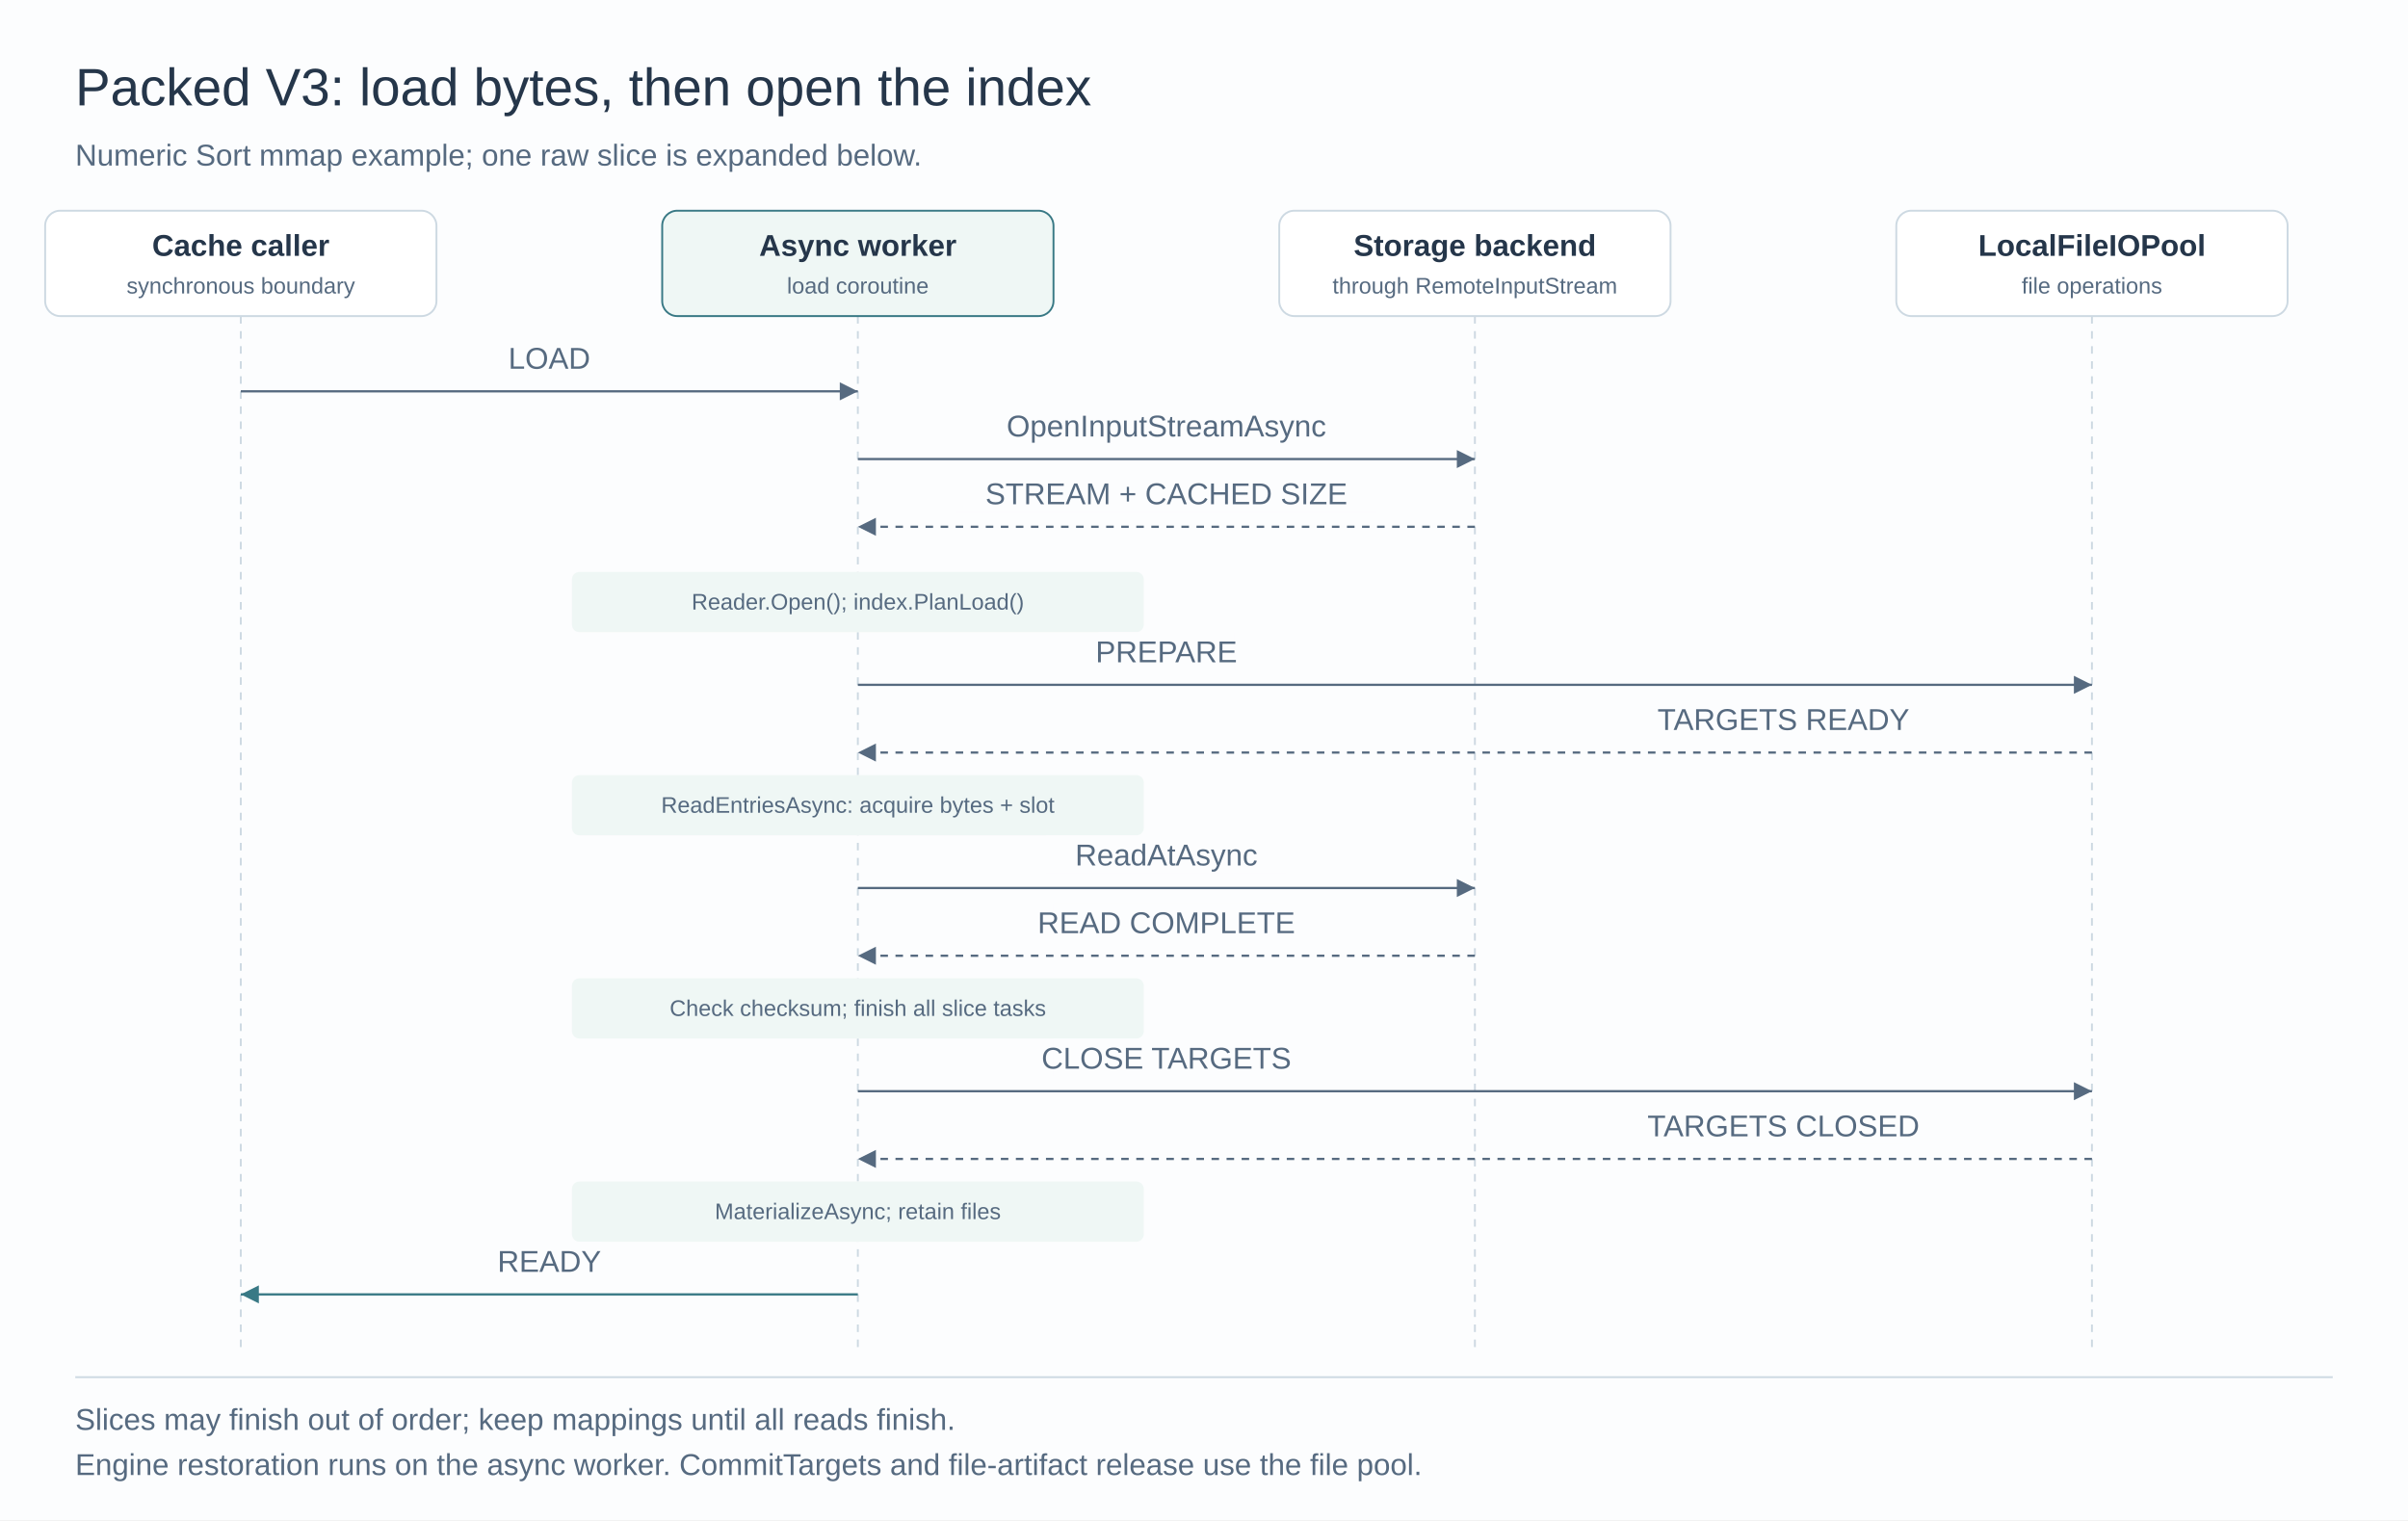
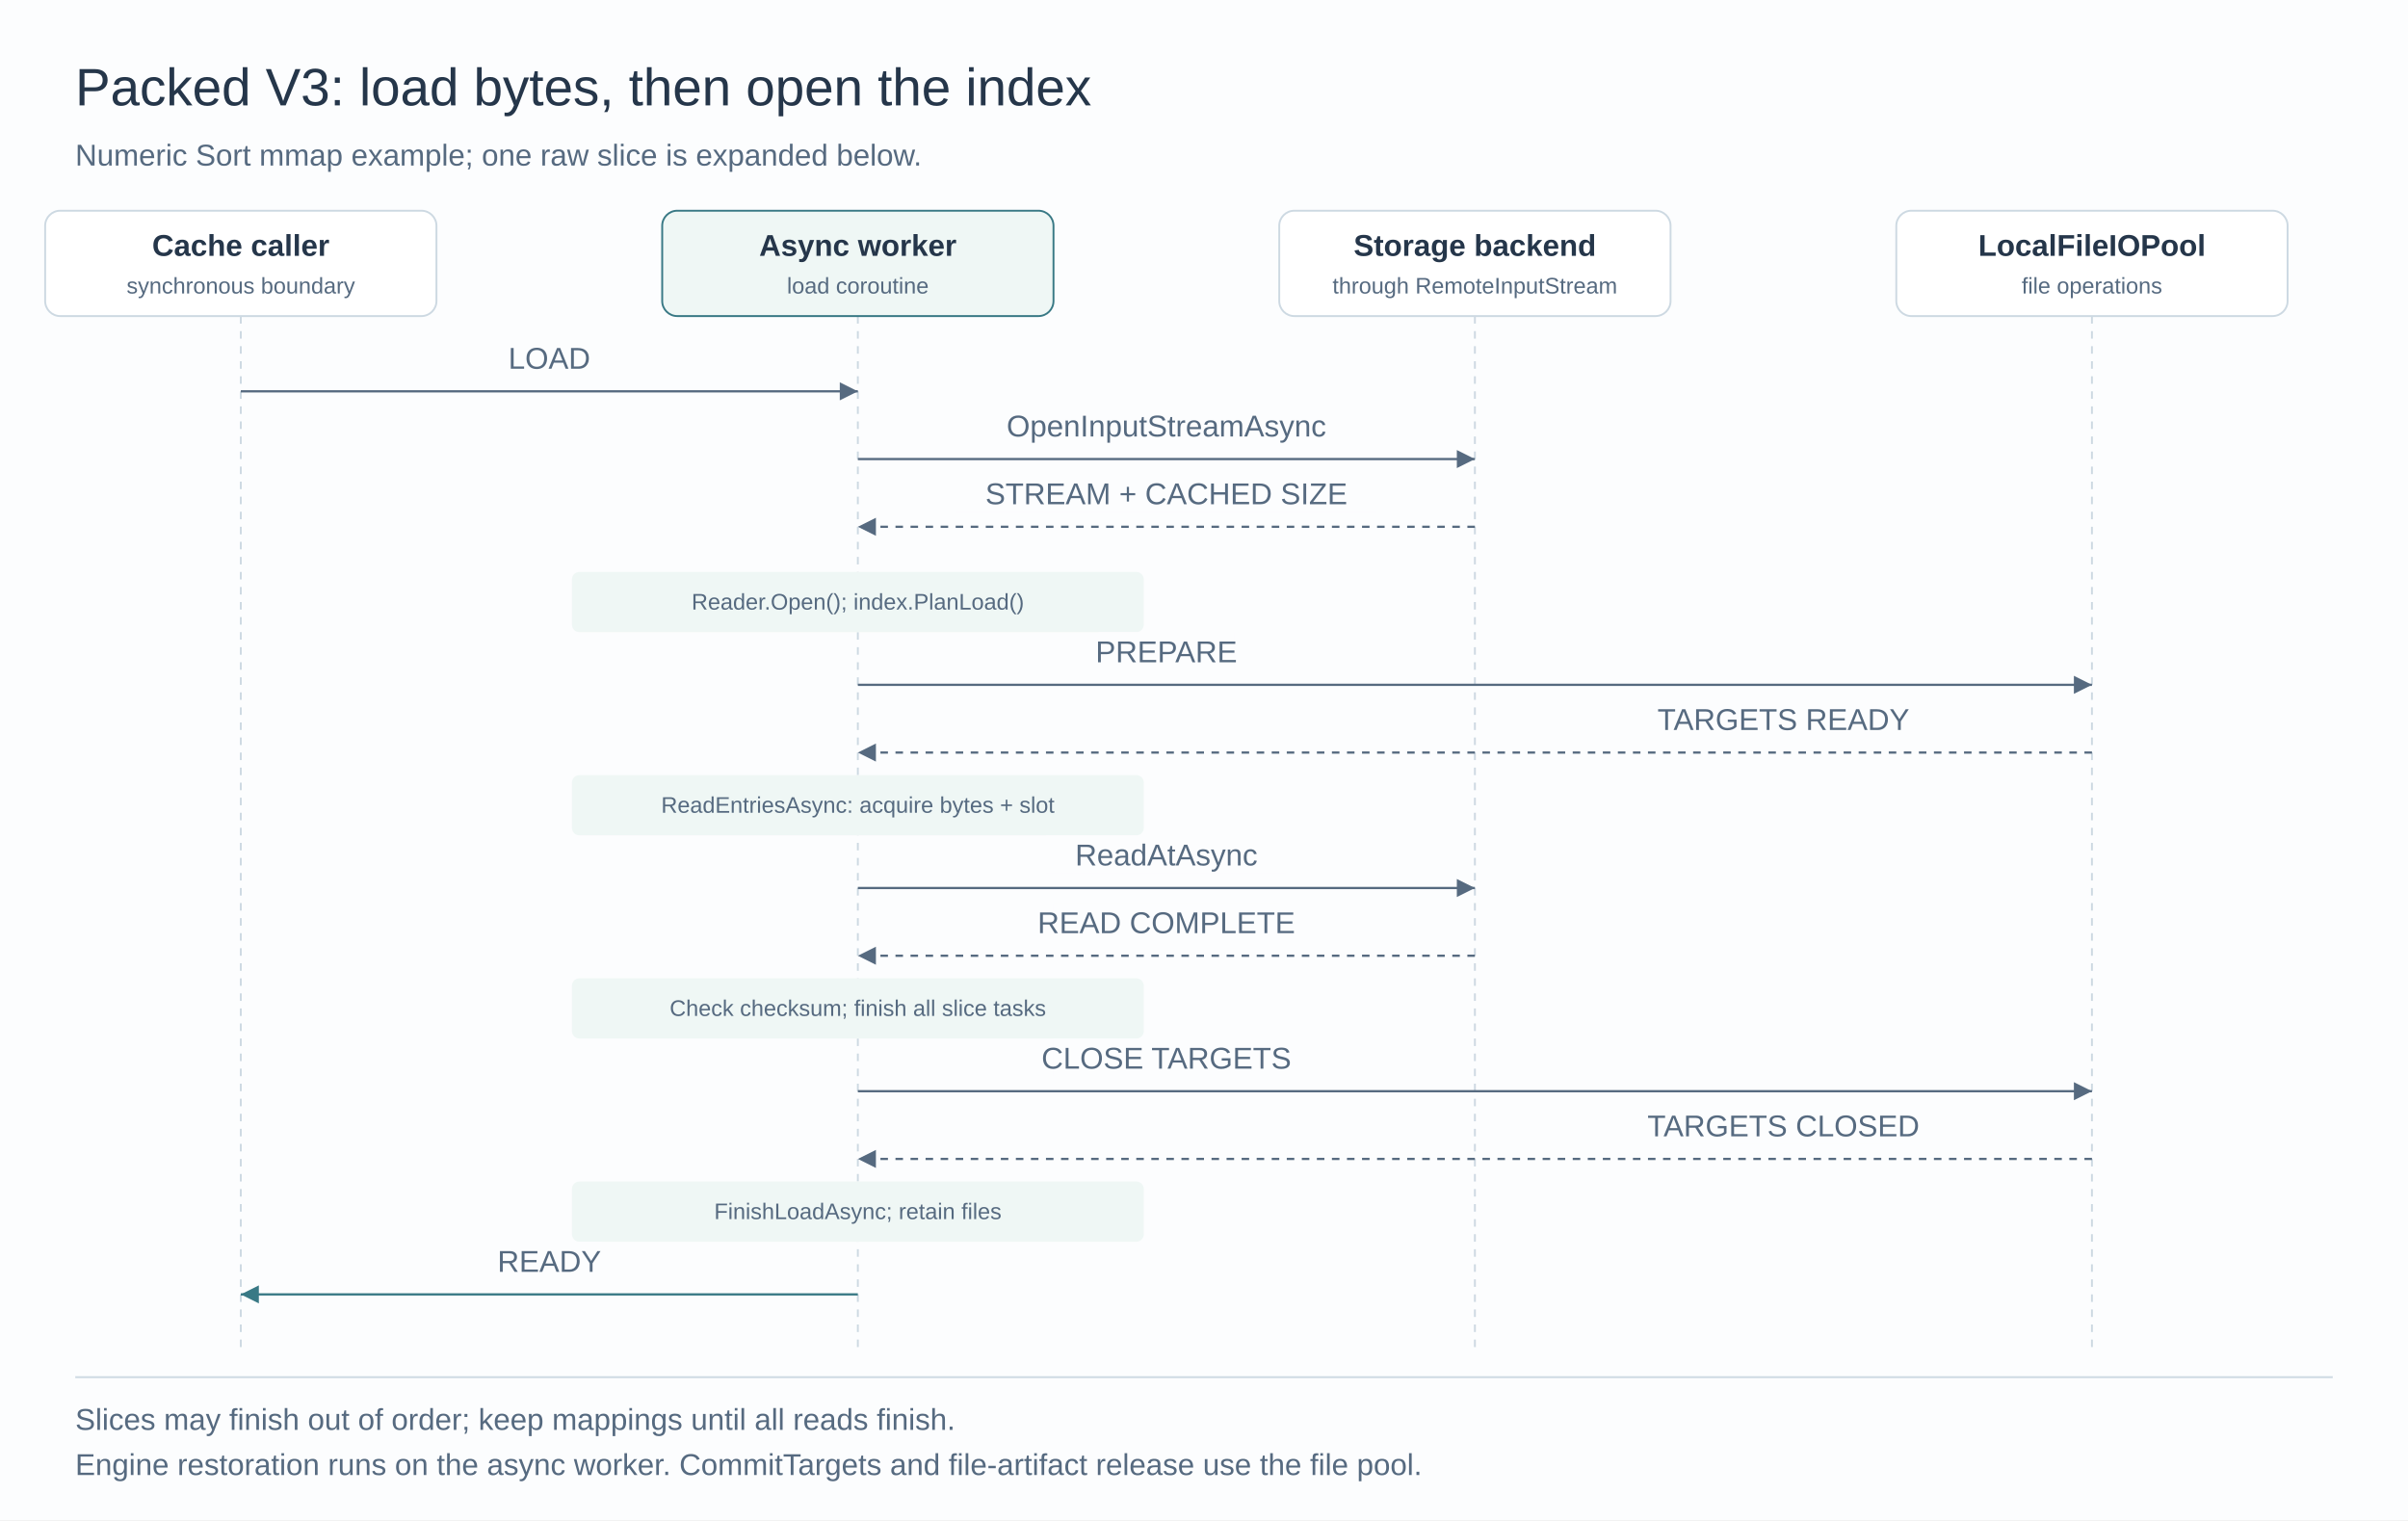
<svg xmlns="http://www.w3.org/2000/svg" width="1280" height="808" viewBox="0 0 1280 808" role="img" aria-labelledby="packed-sequence-title packed-sequence-desc">
  <defs>
    <marker id="packed-sequence-arrow" markerWidth="8" markerHeight="8" refX="8" refY="4" orient="auto">
      <path d="M 0 0 L 8 4 L 0 8 Z" fill="#566A80" />
    </marker>
    <marker id="packed-sequence-accent" markerWidth="8" markerHeight="8" refX="8" refY="4" orient="auto">
      <path d="M 0 0 L 8 4 L 0 8 Z" fill="#397985" />
    </marker>
    <marker id="packed-sequence-link" markerWidth="8" markerHeight="8" refX="8" refY="4" orient="auto">
      <path d="M 0 0 L 8 4 L 0 8 Z" fill="#557794" />
    </marker>
  </defs>
  <rect width="1280" height="808" fill="#FCFDFE" />
  <g font-family="Geist, Arial, sans-serif">
    <text x="40" y="56" font-size="28" fill="#25364A" text-anchor="start" font-weight="400">Packed V3: load bytes, then open the index</text>
    <text x="40" y="88" font-size="16" fill="#566A80" text-anchor="start" font-weight="400">Numeric Sort mmap example; one raw slice is expanded below.</text>
    <line x1="128" y1="168" x2="128" y2="716" stroke="#CDD9E2" stroke-dasharray="4 4" />
    <line x1="456" y1="168" x2="456" y2="716" stroke="#CDD9E2" stroke-dasharray="4 4" />
    <line x1="784" y1="168" x2="784" y2="716" stroke="#CDD9E2" stroke-dasharray="4 4" />
    <line x1="1112" y1="168" x2="1112" y2="716" stroke="#CDD9E2" stroke-dasharray="4 4" />
    <rect x="24" y="112" width="208" height="56" rx="8" fill="#FFFFFF" stroke="#CDD9E2" />
    <text x="128" y="136" font-size="16" fill="#25364A" text-anchor="middle" font-weight="600">Cache caller</text>
    <text x="128" y="156" font-size="12" fill="#566A80" text-anchor="middle" font-weight="400">synchronous boundary</text>
    <rect x="352" y="112" width="208" height="56" rx="8" fill="#EFF7F5" stroke="#397985" />
    <text x="456" y="136" font-size="16" fill="#25364A" text-anchor="middle" font-weight="600">Async worker</text>
    <text x="456" y="156" font-size="12" fill="#566A80" text-anchor="middle" font-weight="400">load coroutine</text>
    <rect x="680" y="112" width="208" height="56" rx="8" fill="#FFFFFF" stroke="#CDD9E2" />
    <text x="784" y="136" font-size="16" fill="#25364A" text-anchor="middle" font-weight="600">Storage backend</text>
    <text x="784" y="156" font-size="12" fill="#566A80" text-anchor="middle" font-weight="400">through RemoteInputStream</text>
    <rect x="1008" y="112" width="208" height="56" rx="8" fill="#FFFFFF" stroke="#CDD9E2" />
    <text x="1112" y="136" font-size="16" fill="#25364A" text-anchor="middle" font-weight="600">LocalFileIOPool</text>
    <text x="1112" y="156" font-size="12" fill="#566A80" text-anchor="middle" font-weight="400">file operations</text>
    <path d="M 128 208 L 456 208" fill="none" stroke="#566A80" stroke-width="1.2" marker-end="url(#packed-sequence-arrow)" />
    <rect x="268.0" y="180" width="48" height="20" fill="#FCFDFE" />
    <text x="292.0" y="196" font-size="16" fill="#566A80" text-anchor="middle" font-weight="400">LOAD</text>
    <path d="M 456 244 L 784 244" fill="none" stroke="#566A80" stroke-width="1.2" marker-end="url(#packed-sequence-arrow)" />
    <rect x="524" y="216" width="192" height="20" fill="#FCFDFE" />
    <text x="620" y="232" font-size="16" fill="#566A80" text-anchor="middle">OpenInputStreamAsync</text>
    <path d="M 784 280 L 456 280" fill="none" stroke="#566A80" stroke-width="1.2" stroke-dasharray="4 4" marker-end="url(#packed-sequence-arrow)" />
    <rect x="508" y="252" width="224" height="20" fill="#FCFDFE" />
    <text x="620" y="268" font-size="16" fill="#566A80" text-anchor="middle">STREAM + CACHED SIZE</text>
    <rect x="304" y="304" width="304" height="32" rx="4" fill="#EFF7F5" />
    <text x="456" y="324" font-size="12" fill="#566A80" text-anchor="middle" font-weight="400">Reader.Open(); index.PlanLoad()</text>
    <path d="M 456 364 L 1112 364" fill="none" stroke="#566A80" stroke-width="1.2" marker-end="url(#packed-sequence-arrow)" />
    <rect x="584.0" y="336" width="72" height="20" fill="#FCFDFE" />
    <text x="620.0" y="352" font-size="16" fill="#566A80" text-anchor="middle" font-weight="400">PREPARE</text>
    <path d="M 1112 400 L 456 400" fill="none" stroke="#566A80" stroke-width="1.2" stroke-dasharray="4 4" marker-end="url(#packed-sequence-arrow)" />
    <rect x="888.0" y="372" width="120" height="20" fill="#FCFDFE" />
    <text x="948.0" y="388" font-size="16" fill="#566A80" text-anchor="middle" font-weight="400">TARGETS READY</text>
    <rect x="304" y="412" width="304" height="32" rx="4" fill="#EFF7F5" />
    <text x="456" y="432" font-size="12" fill="#566A80" text-anchor="middle" font-weight="400">ReadEntriesAsync: acquire bytes + slot</text>
    <path d="M 456 472 L 784 472" fill="none" stroke="#566A80" stroke-width="1.2" marker-end="url(#packed-sequence-arrow)" />
    <rect x="556.0" y="444" width="128" height="20" fill="#FCFDFE" />
    <text x="620.0" y="460" font-size="16" fill="#566A80" text-anchor="middle" font-weight="400">ReadAtAsync</text>
    <path d="M 784 508 L 456 508" fill="none" stroke="#566A80" stroke-width="1.2" stroke-dasharray="4 4" marker-end="url(#packed-sequence-arrow)" />
    <rect x="560.0" y="480" width="120" height="20" fill="#FCFDFE" />
    <text x="620.0" y="496" font-size="16" fill="#566A80" text-anchor="middle" font-weight="400">READ COMPLETE</text>
    <rect x="304" y="520" width="304" height="32" rx="4" fill="#EFF7F5" />
    <text x="456" y="540" font-size="12" fill="#566A80" text-anchor="middle" font-weight="400">Check checksum; finish all slice tasks</text>
    <path d="M 456 580 L 1112 580" fill="none" stroke="#566A80" stroke-width="1.2" marker-end="url(#packed-sequence-arrow)" />
    <rect x="560.0" y="552" width="120" height="20" fill="#FCFDFE" />
    <text x="620.0" y="568" font-size="16" fill="#566A80" text-anchor="middle" font-weight="400">CLOSE TARGETS</text>
    <path d="M 1112 616 L 456 616" fill="none" stroke="#566A80" stroke-width="1.2" stroke-dasharray="4 4" marker-end="url(#packed-sequence-arrow)" />
    <rect x="884.0" y="588" width="128" height="20" fill="#FCFDFE" />
    <text x="948.0" y="604" font-size="16" fill="#566A80" text-anchor="middle" font-weight="400">TARGETS CLOSED</text>
    <rect x="304" y="628" width="304" height="32" rx="4" fill="#EFF7F5" />
-     <text x="456" y="648" font-size="12" fill="#566A80" text-anchor="middle" font-weight="400">MaterializeAsync; retain files</text>
+     <text x="456" y="648" font-size="12" fill="#566A80" text-anchor="middle" font-weight="400">FinishLoadAsync; retain files</text>
    <path d="M 456 688 L 128 688" fill="none" stroke="#397985" stroke-width="1.2" marker-end="url(#packed-sequence-accent)" />
    <rect x="264.0" y="660" width="56" height="20" fill="#FCFDFE" />
    <text x="292.0" y="676" font-size="16" fill="#566A80" text-anchor="middle" font-weight="400">READY</text>
    <line x1="40" y1="732" x2="1240" y2="732" stroke="#CDD9E2" />
    <text x="40" y="760" font-size="16" fill="#566A80" text-anchor="start" font-weight="400">Slices may finish out of order; keep mappings until all reads finish.</text>
    <text x="40" y="784" font-size="16" fill="#566A80" text-anchor="start" font-weight="400">Engine restoration runs on the async worker. CommitTargets and file-artifact release use the file pool.</text>
  </g>
</svg>
